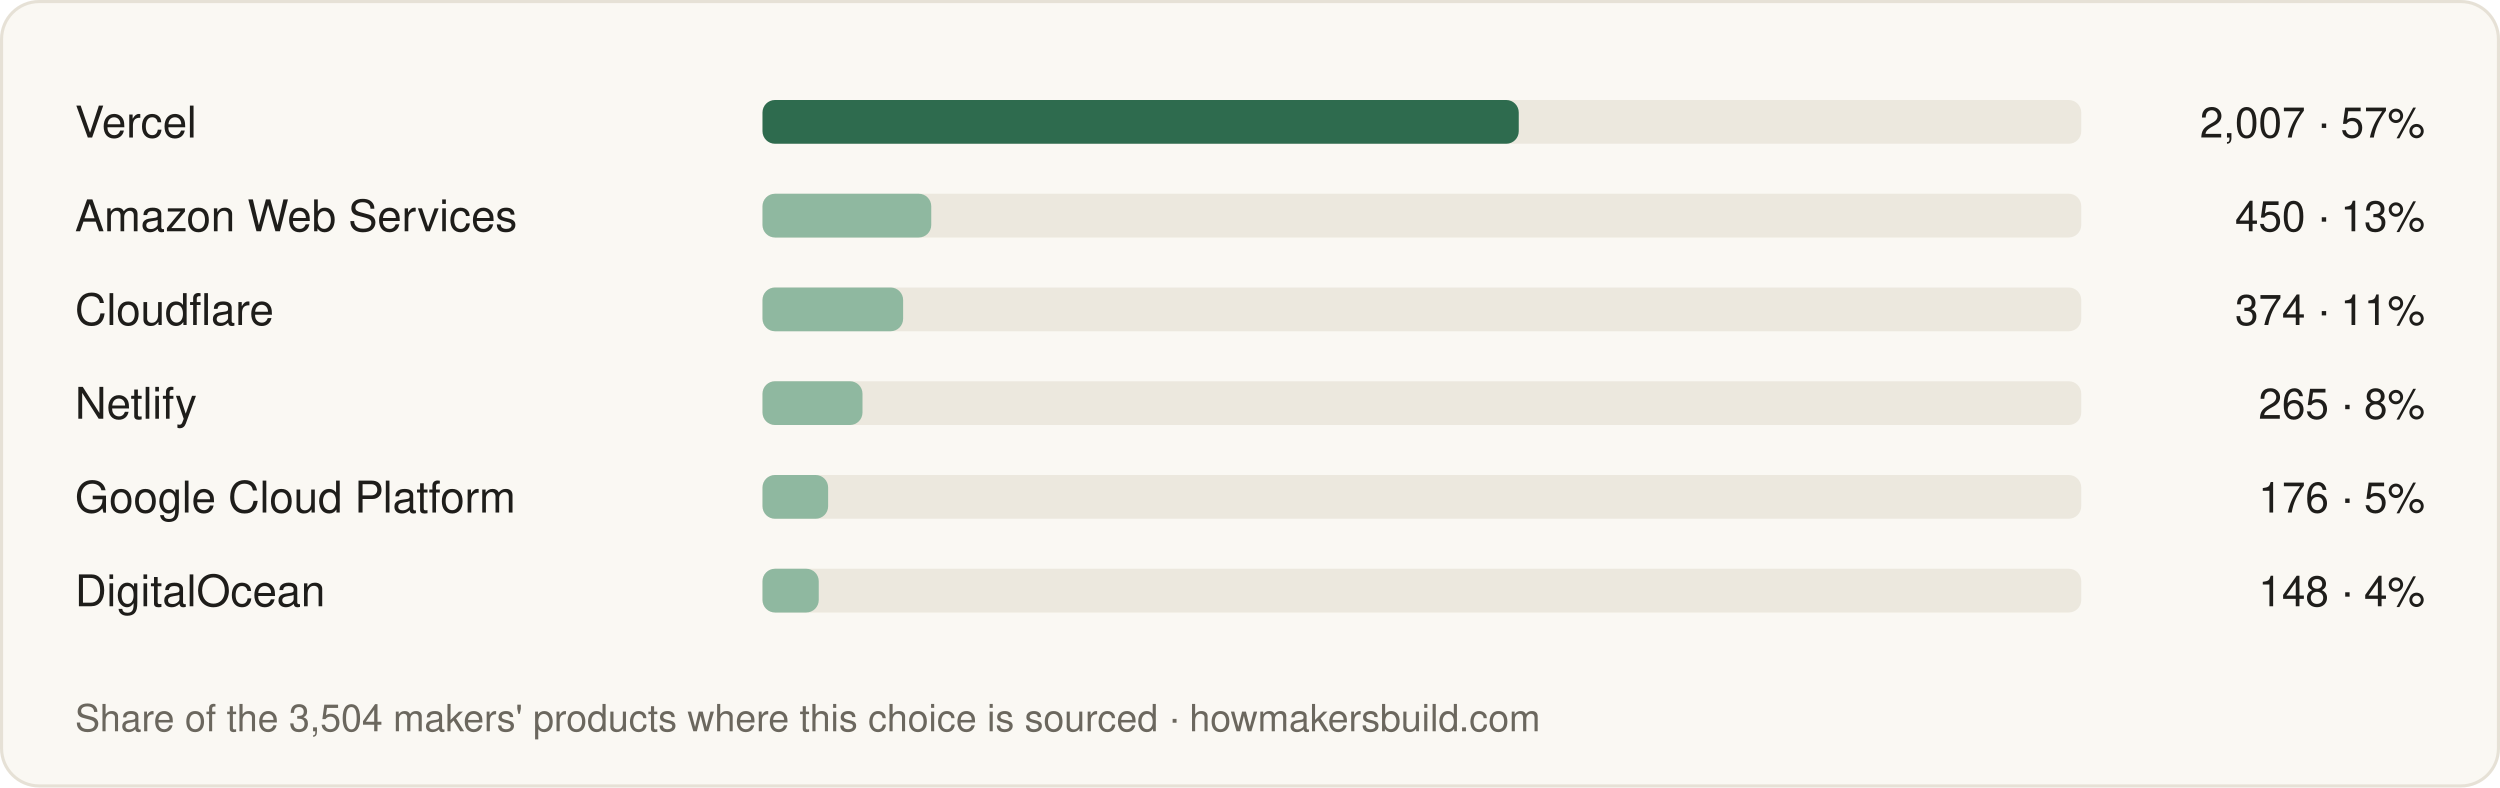
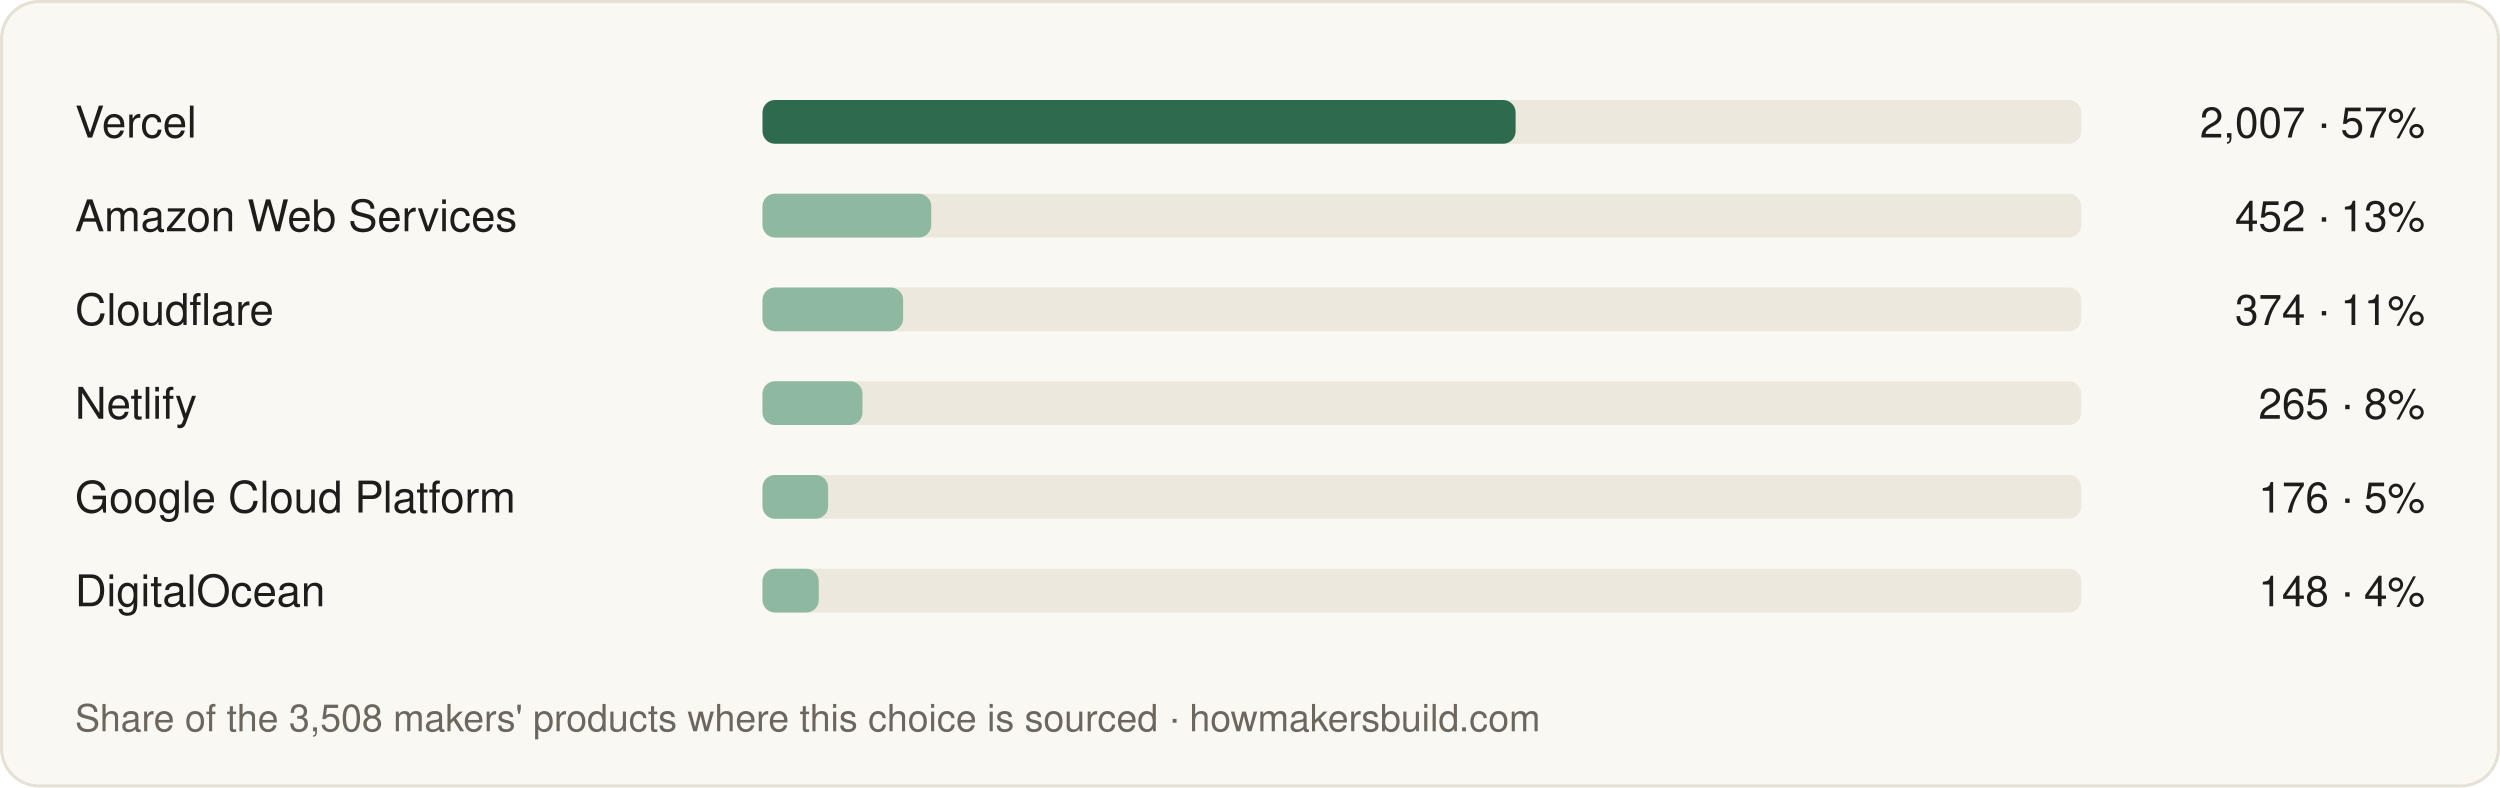
<svg xmlns="http://www.w3.org/2000/svg" width="800" height="252" viewBox="0 0 800 252" font-family="-apple-system, BlinkMacSystemFont, 'Segoe UI', Helvetica, Arial, sans-serif">
  <rect x="0.5" y="0.5" width="799" height="251" rx="12" fill="#faf8f3" stroke="#e6e1d6" />
  <text x="24" y="44" font-size="14" fill="#1e1d1a">Vercel</text>
  <rect x="244" y="32" width="422" height="14" rx="4" fill="#ece8de" />
-   <rect x="244" y="32" width="242" height="14" rx="4" fill="#2e6b4e" />
+   <rect x="244" y="32" width="241" height="14" rx="4" fill="#2e6b4e" />
  <text x="776" y="44" font-size="13.5" text-anchor="end" fill="#1e1d1a">2,007 · 57%</text>
  <text x="24" y="74" font-size="14" fill="#1e1d1a">Amazon Web Services</text>
  <rect x="244" y="62" width="422" height="14" rx="4" fill="#ece8de" />
  <rect x="244" y="62" width="54" height="14" rx="4" fill="#8fb8a0" />
-   <text x="776" y="74" font-size="13.5" text-anchor="end" fill="#1e1d1a">450 · 13%</text>
+   <text x="776" y="74" font-size="13.5" text-anchor="end" fill="#1e1d1a">452 · 13%</text>
  <text x="24" y="104" font-size="14" fill="#1e1d1a">Cloudflare</text>
  <rect x="244" y="92" width="422" height="14" rx="4" fill="#ece8de" />
  <rect x="244" y="92" width="45" height="14" rx="4" fill="#8fb8a0" />
  <text x="776" y="104" font-size="13.5" text-anchor="end" fill="#1e1d1a">374 · 11%</text>
  <text x="24" y="134" font-size="14" fill="#1e1d1a">Netlify</text>
  <rect x="244" y="122" width="422" height="14" rx="4" fill="#ece8de" />
  <rect x="244" y="122" width="32" height="14" rx="4" fill="#8fb8a0" />
  <text x="776" y="134" font-size="13.5" text-anchor="end" fill="#1e1d1a">265 · 8%</text>
  <text x="24" y="164" font-size="14" fill="#1e1d1a">Google Cloud Platform</text>
  <rect x="244" y="152" width="422" height="14" rx="4" fill="#ece8de" />
  <rect x="244" y="152" width="21" height="14" rx="4" fill="#8fb8a0" />
  <text x="776" y="164" font-size="13.5" text-anchor="end" fill="#1e1d1a">176 · 5%</text>
  <text x="24" y="194" font-size="14" fill="#1e1d1a">DigitalOcean</text>
  <rect x="244" y="182" width="422" height="14" rx="4" fill="#ece8de" />
  <rect x="244" y="182" width="18" height="14" rx="4" fill="#8fb8a0" />
  <text x="776" y="194" font-size="13.5" text-anchor="end" fill="#1e1d1a">148 · 4%</text>
-   <text x="24" y="234" font-size="12" fill="#6b675e">Share of the 3,504 makers' products where this choice is sourced · howmakersbuild.com</text>
+   <text x="24" y="234" font-size="12" fill="#6b675e">Share of the 3,508 makers' products where this choice is sourced · howmakersbuild.com</text>
</svg>
